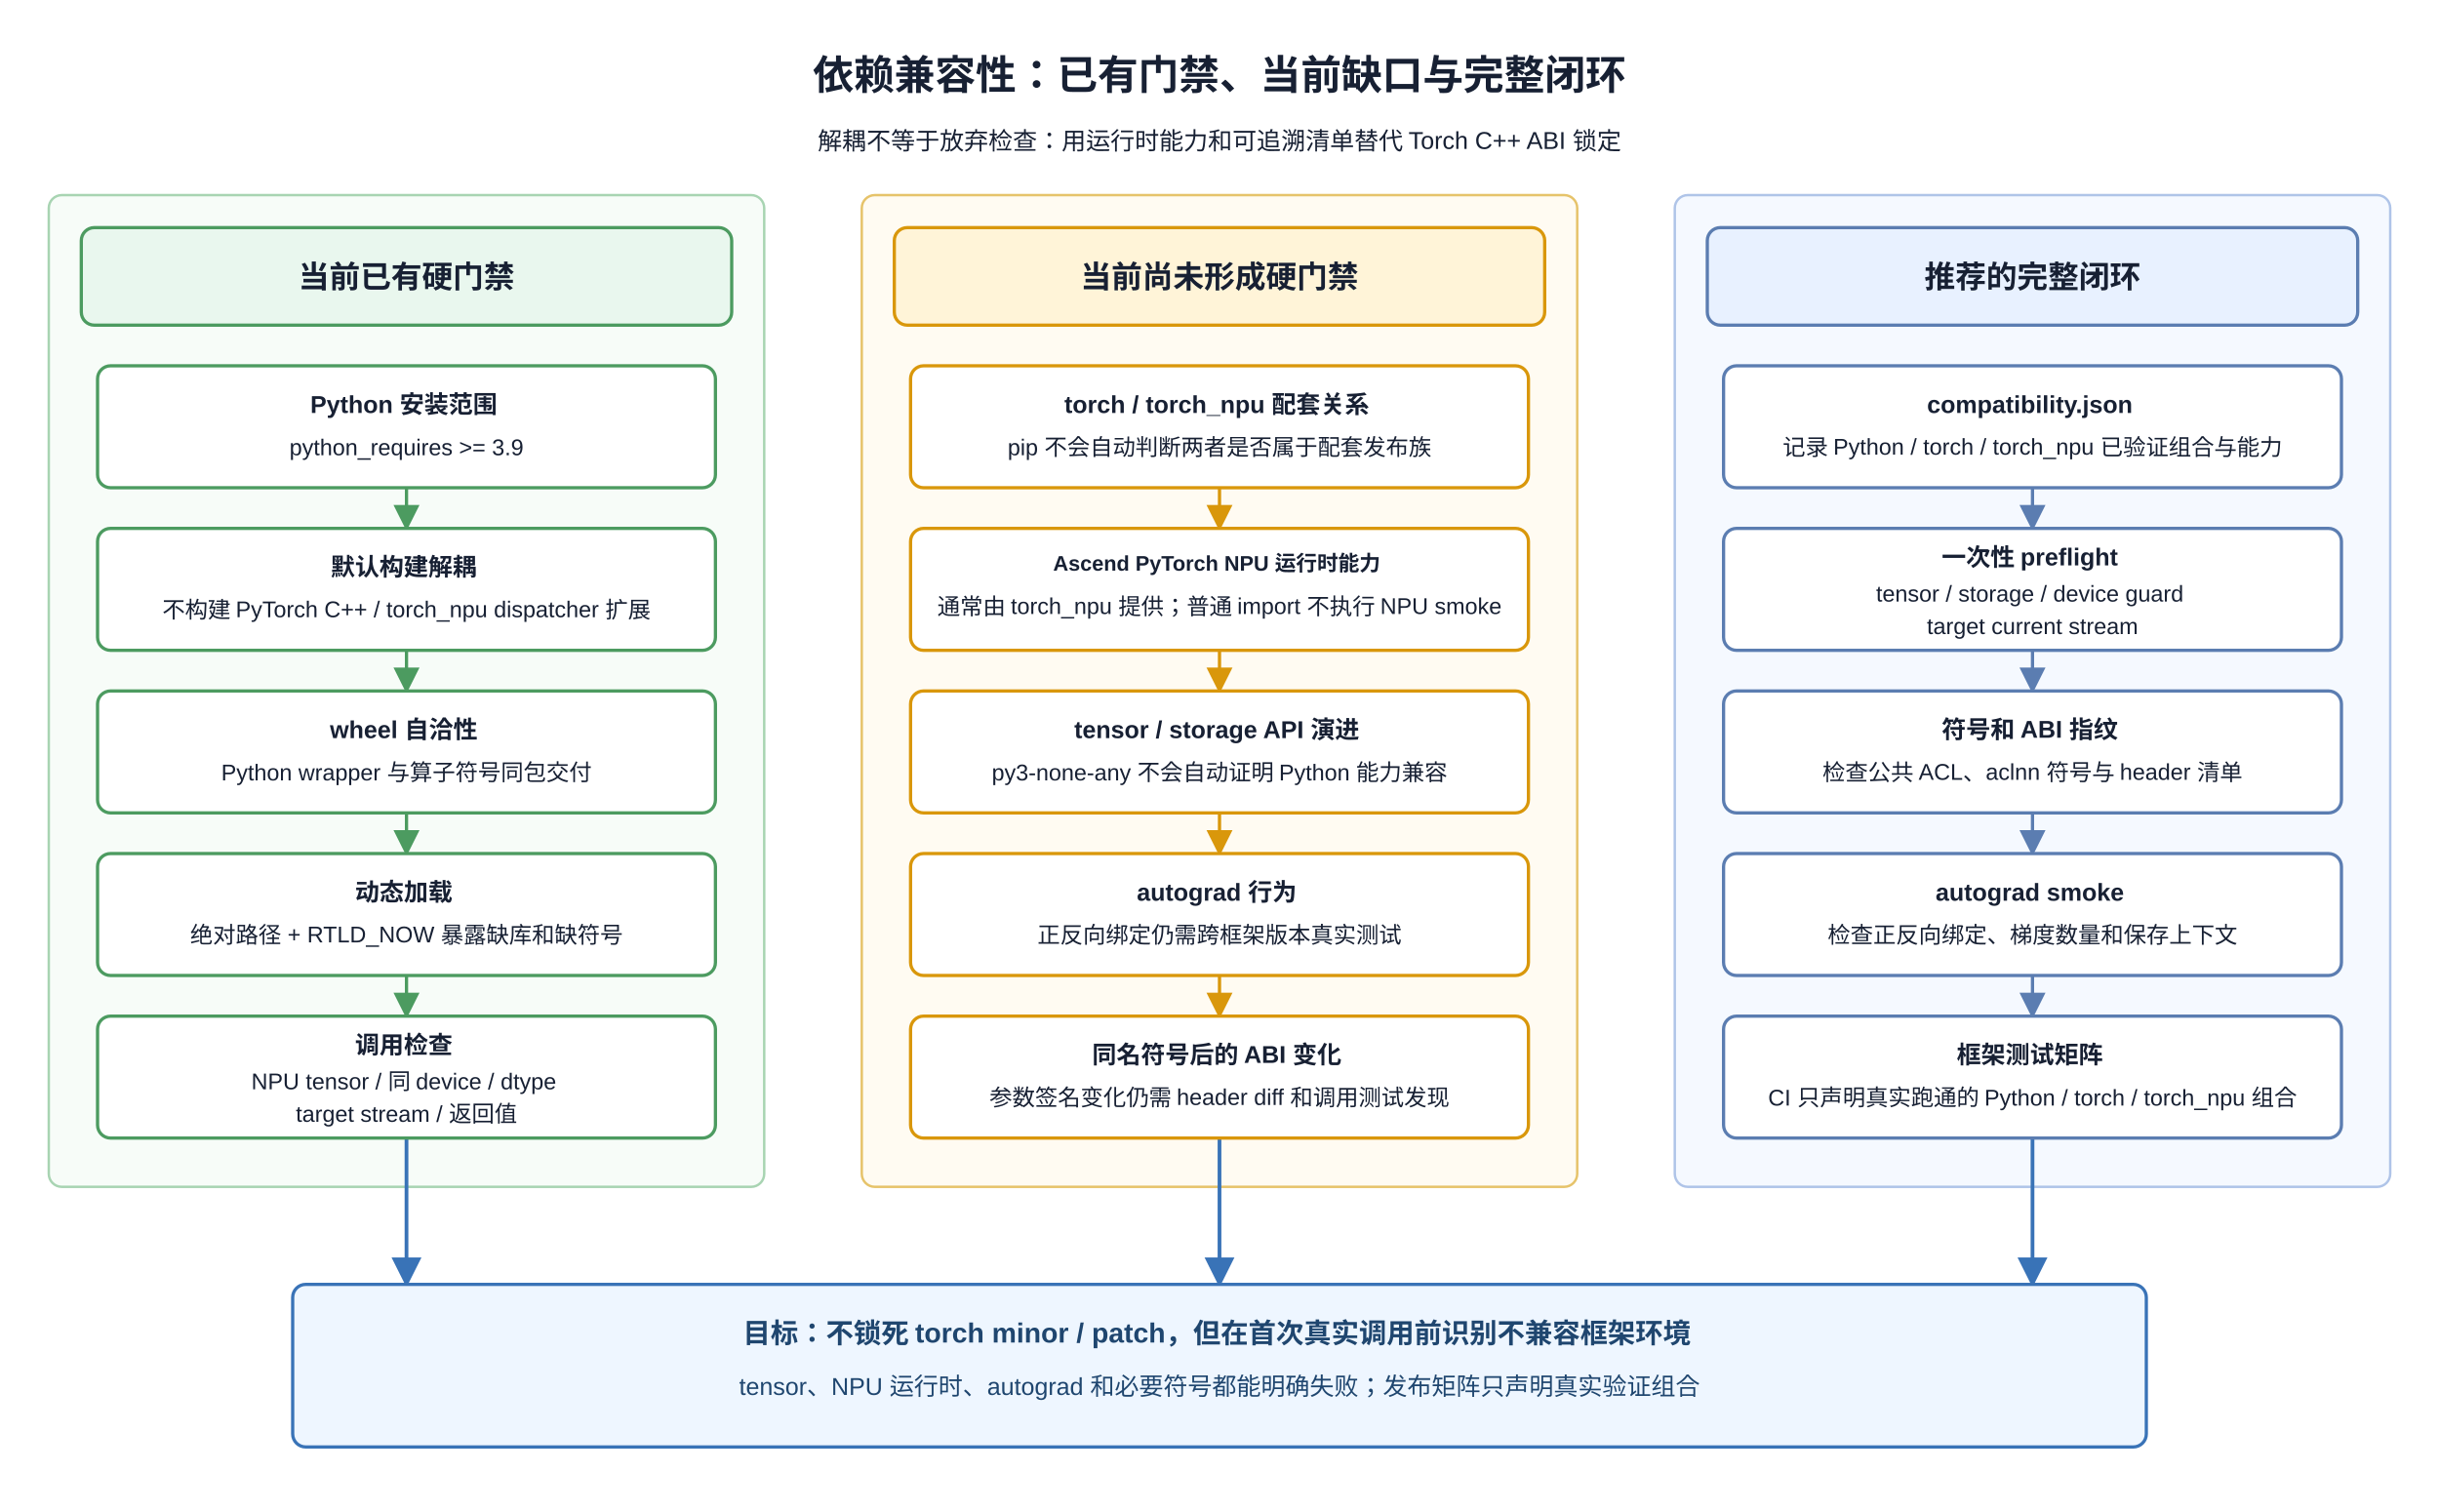
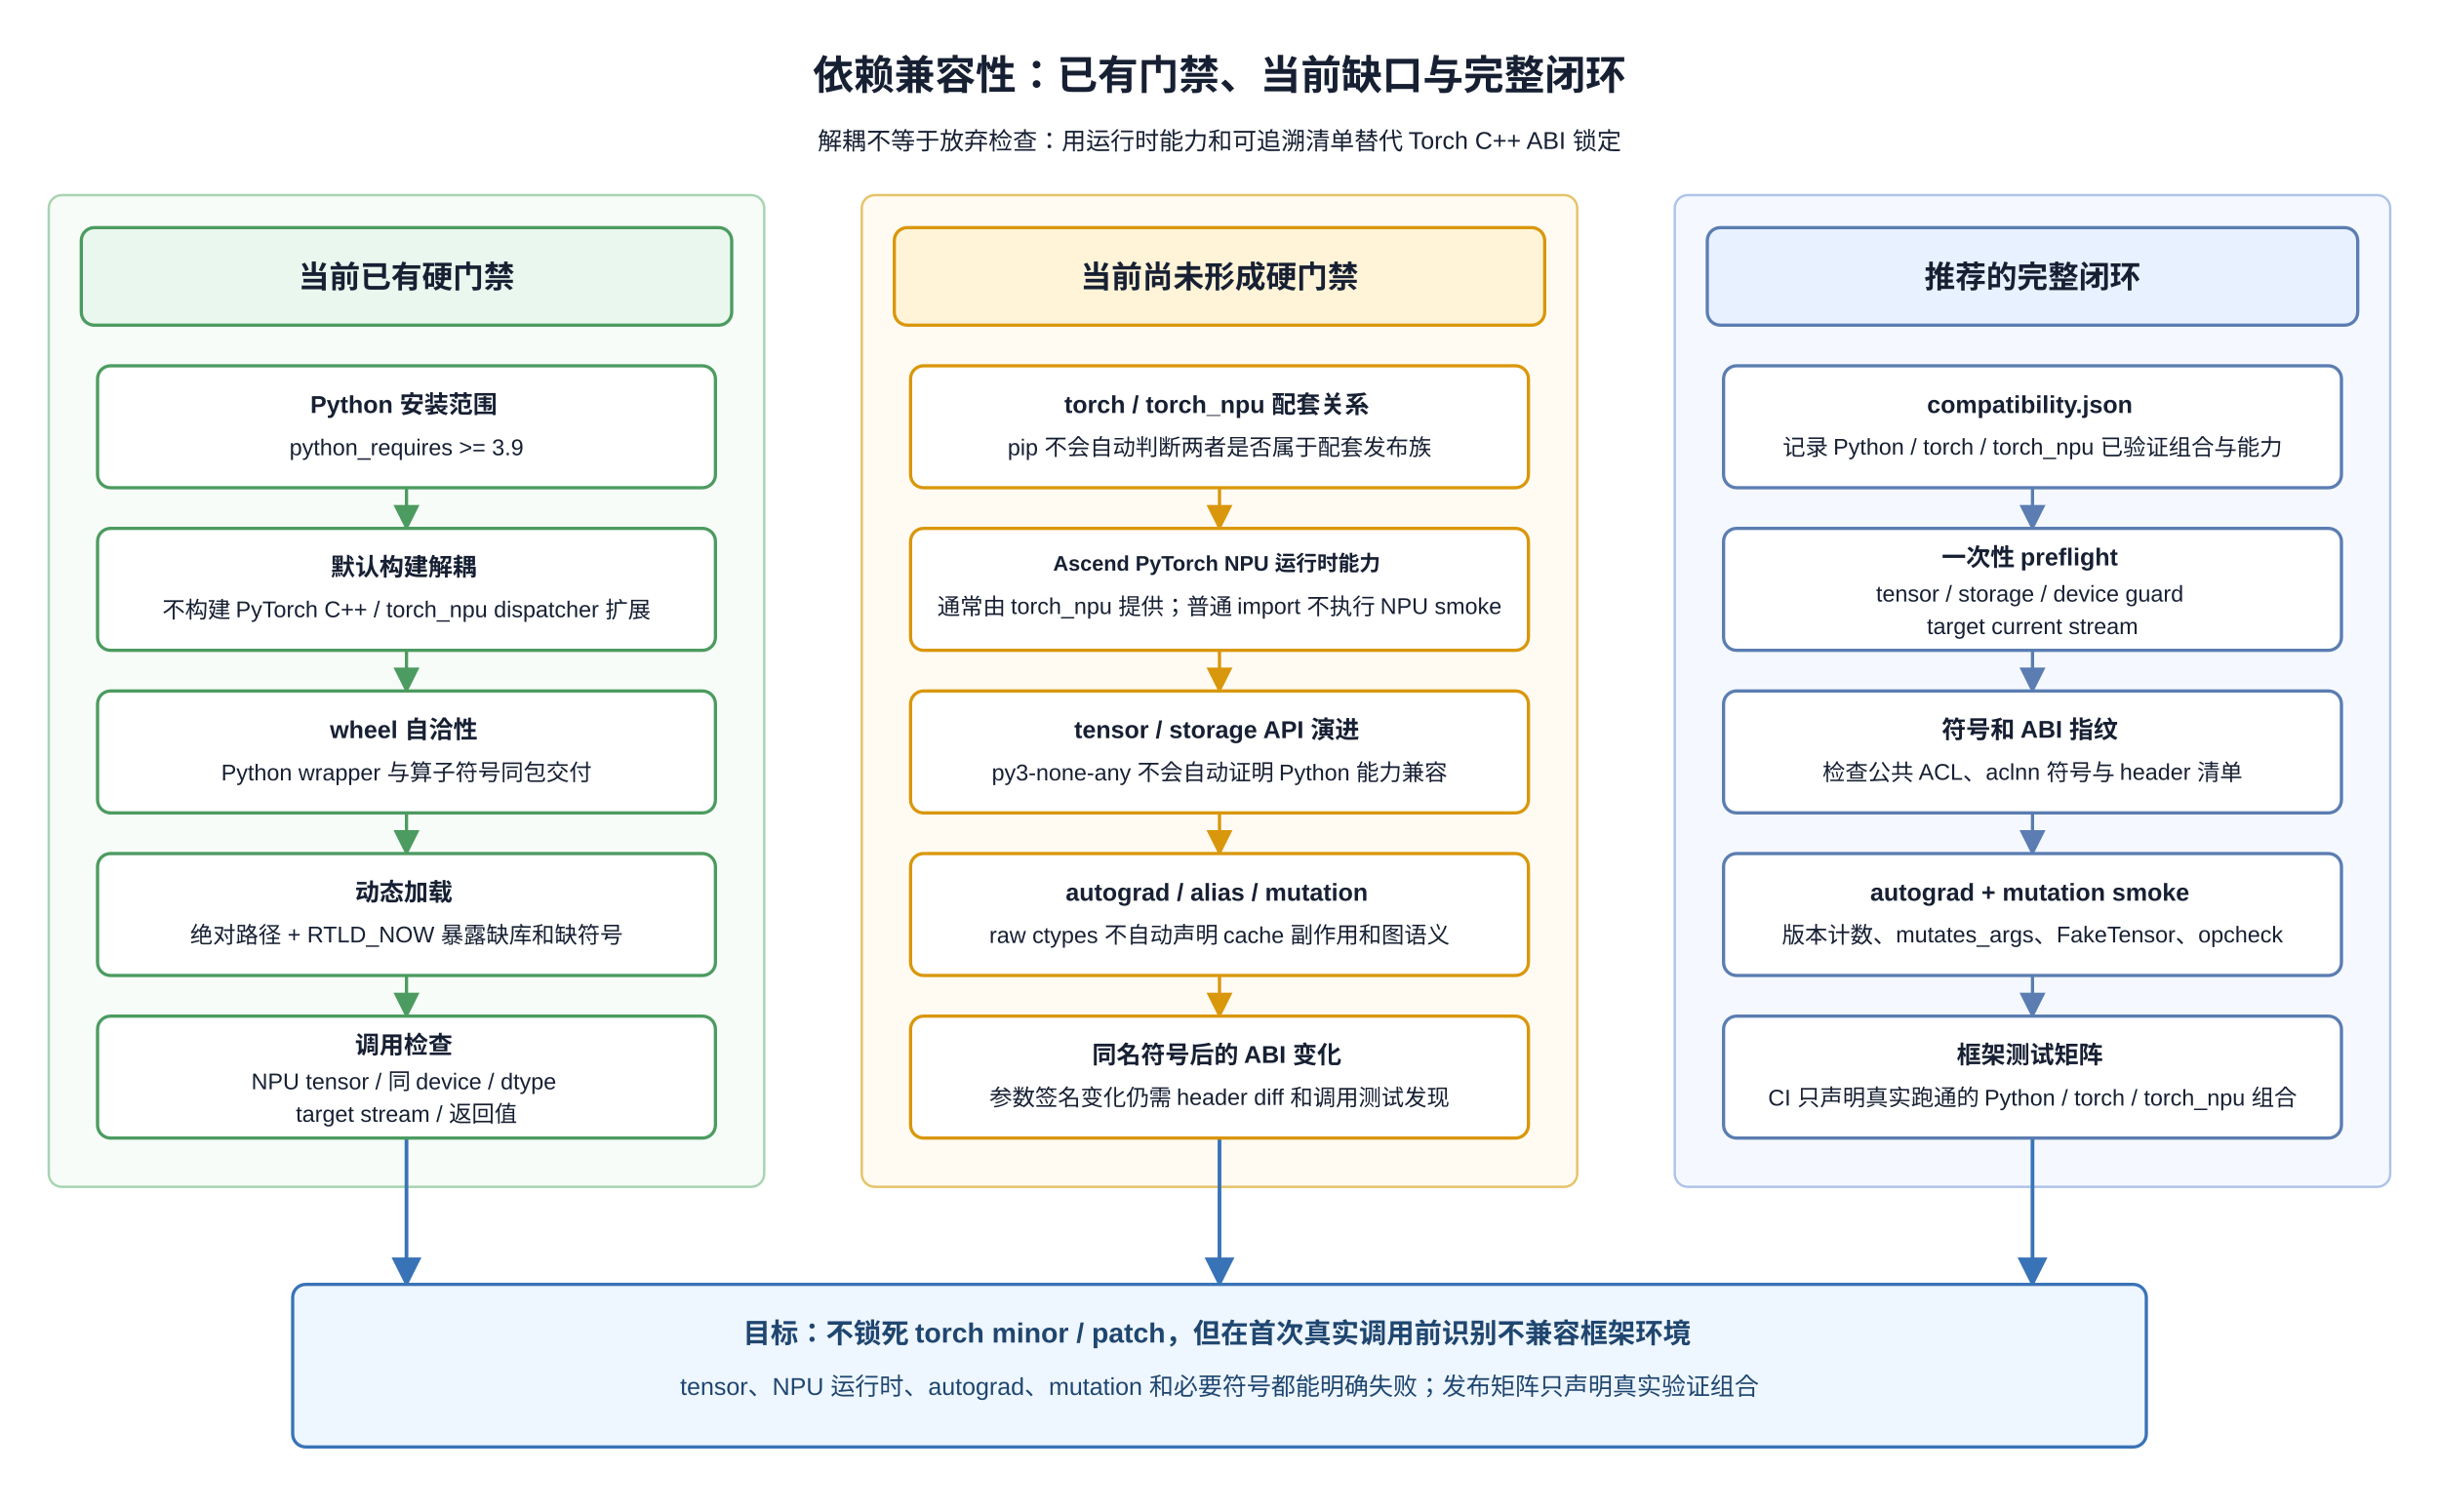
<svg xmlns="http://www.w3.org/2000/svg" width="1500" height="930" viewBox="0 0 1500 930" role="img" aria-labelledby="title desc">
  <defs>
    <marker id="arrow-green" viewBox="0 0 10 10" refX="9" refY="5" markerWidth="8" markerHeight="8" orient="auto-start-reverse">
      <path d="M0 0 L10 5 L0 10 Z" fill="#4C9B60" />
    </marker>
    <marker id="arrow-amber" viewBox="0 0 10 10" refX="9" refY="5" markerWidth="8" markerHeight="8" orient="auto-start-reverse">
      <path d="M0 0 L10 5 L0 10 Z" fill="#D9970B" />
    </marker>
    <marker id="arrow-blue" viewBox="0 0 10 10" refX="9" refY="5" markerWidth="8" markerHeight="8" orient="auto-start-reverse">
      <path d="M0 0 L10 5 L0 10 Z" fill="#5B7DB1" />
    </marker>
    <marker id="arrow-result" viewBox="0 0 10 10" refX="9" refY="5" markerWidth="8" markerHeight="8" orient="auto-start-reverse">
      <path d="M0 0 L10 5 L0 10 Z" fill="#3973B7" />
    </marker>
    <style>
      text { font-family: Arial, "Microsoft YaHei", sans-serif; fill: #172033; letter-spacing: 0; }
      .panel { rx: 8; stroke-width: 1.5; }
      .box { rx: 8; stroke-width: 2; }
      .header { font-size: 19px; font-weight: 700; }
      .node-title { font-size: 15px; font-weight: 700; }
      .node-text { font-size: 14px; }
      .edge { fill: none; stroke-width: 2; }
      .result-edge { fill: none; stroke-width: 2.3; }
    </style>
  </defs>
  <rect width="1500" height="930" fill="#FFFFFF" />
  <text x="750" y="55" text-anchor="middle" font-size="25" font-weight="700">依赖兼容性：已有门禁、当前缺口与完整闭环</text>
  <text x="750" y="92" text-anchor="middle" font-size="15" fill="#52606D">解耦不等于放弃检查：用运行时能力和可追溯清单替代 Torch C++ ABI 锁定</text>
  <rect class="panel" x="30" y="120" width="440" height="610" fill="#F7FCF8" stroke="#A8D4B2" />
  <rect class="panel" x="530" y="120" width="440" height="610" fill="#FFFBF2" stroke="#E6C36A" />
  <rect class="panel" x="1030" y="120" width="440" height="610" fill="#F5F9FF" stroke="#AFC4E8" />
  <path class="edge" d="M250 300 V325" stroke="#4C9B60" marker-end="url(#arrow-green)" />
  <path class="edge" d="M250 400 V425" stroke="#4C9B60" marker-end="url(#arrow-green)" />
  <path class="edge" d="M250 500 V525" stroke="#4C9B60" marker-end="url(#arrow-green)" />
  <path class="edge" d="M250 600 V625" stroke="#4C9B60" marker-end="url(#arrow-green)" />
  <path class="edge" d="M750 300 V325" stroke="#D9970B" marker-end="url(#arrow-amber)" />
  <path class="edge" d="M750 400 V425" stroke="#D9970B" marker-end="url(#arrow-amber)" />
  <path class="edge" d="M750 500 V525" stroke="#D9970B" marker-end="url(#arrow-amber)" />
  <path class="edge" d="M750 600 V625" stroke="#D9970B" marker-end="url(#arrow-amber)" />
  <path class="edge" d="M1250 300 V325" stroke="#5B7DB1" marker-end="url(#arrow-blue)" />
  <path class="edge" d="M1250 400 V425" stroke="#5B7DB1" marker-end="url(#arrow-blue)" />
  <path class="edge" d="M1250 500 V525" stroke="#5B7DB1" marker-end="url(#arrow-blue)" />
  <path class="edge" d="M1250 600 V625" stroke="#5B7DB1" marker-end="url(#arrow-blue)" />
  <path class="result-edge" d="M250 700 V790" stroke="#3973B7" marker-end="url(#arrow-result)" />
  <path class="result-edge" d="M750 700 V790" stroke="#3973B7" marker-end="url(#arrow-result)" />
  <path class="result-edge" d="M1250 700 V790" stroke="#3973B7" marker-end="url(#arrow-result)" />
  <rect class="box" x="50" y="140" width="400" height="60" fill="#E9F7EE" stroke="#4C9B60" />
  <text class="header" x="250" y="177" text-anchor="middle" fill="#244B2F">当前已有硬门禁</text>
  <rect class="box" x="60" y="225" width="380" height="75" fill="#FFFFFF" stroke="#4C9B60" />
  <text x="250" text-anchor="middle">
    <tspan class="node-title" x="250" y="254">Python 安装范围</tspan>
    <tspan class="node-text" x="250" y="280">python_requires &gt;= 3.9</tspan>
  </text>
  <rect class="box" x="60" y="325" width="380" height="75" fill="#FFFFFF" stroke="#4C9B60" />
  <text x="250" text-anchor="middle">
    <tspan class="node-title" x="250" y="354">默认构建解耦</tspan>
    <tspan class="node-text" x="250" y="380">不构建 PyTorch C++ / torch_npu dispatcher 扩展</tspan>
  </text>
  <rect class="box" x="60" y="425" width="380" height="75" fill="#FFFFFF" stroke="#4C9B60" />
  <text x="250" text-anchor="middle">
    <tspan class="node-title" x="250" y="454">wheel 自洽性</tspan>
    <tspan class="node-text" x="250" y="480">Python wrapper 与算子符号同包交付</tspan>
  </text>
  <rect class="box" x="60" y="525" width="380" height="75" fill="#FFFFFF" stroke="#4C9B60" />
  <text x="250" text-anchor="middle">
    <tspan class="node-title" x="250" y="554">动态加载</tspan>
    <tspan class="node-text" x="250" y="580">绝对路径 + RTLD_NOW 暴露缺库和缺符号</tspan>
  </text>
  <rect class="box" x="60" y="625" width="380" height="75" fill="#FFFFFF" stroke="#4C9B60" />
  <text x="250" text-anchor="middle">
    <tspan class="node-title" x="250" y="648">调用检查</tspan>
    <tspan class="node-text" x="250" y="670">NPU tensor / 同 device / dtype</tspan>
    <tspan class="node-text" x="250" y="690">target stream / 返回值</tspan>
  </text>
  <rect class="box" x="550" y="140" width="400" height="60" fill="#FFF4D8" stroke="#D9970B" />
  <text class="header" x="750" y="177" text-anchor="middle" fill="#6A4A00">当前尚未形成硬门禁</text>
  <rect class="box" x="560" y="225" width="380" height="75" fill="#FFFFFF" stroke="#D9970B" />
  <text x="750" text-anchor="middle">
    <tspan class="node-title" x="750" y="254">torch / torch_npu 配套关系</tspan>
    <tspan class="node-text" x="750" y="280">pip 不会自动判断两者是否属于配套发布族</tspan>
  </text>
  <rect class="box" x="560" y="325" width="380" height="75" fill="#FFFFFF" stroke="#D9970B" />
  <text x="750" text-anchor="middle">
    <tspan x="750" y="351" font-size="13" font-weight="700">Ascend PyTorch NPU 运行时能力</tspan>
    <tspan class="node-text" x="750" y="378">通常由 torch_npu 提供；普通 import 不执行 NPU smoke</tspan>
  </text>
  <rect class="box" x="560" y="425" width="380" height="75" fill="#FFFFFF" stroke="#D9970B" />
  <text x="750" text-anchor="middle">
    <tspan class="node-title" x="750" y="454">tensor / storage API 演进</tspan>
    <tspan class="node-text" x="750" y="480">py3-none-any 不会自动证明 Python 能力兼容</tspan>
  </text>
  <rect class="box" x="560" y="525" width="380" height="75" fill="#FFFFFF" stroke="#D9970B" />
  <text x="750" text-anchor="middle">
-     <tspan class="node-title" x="750" y="554">autograd 行为</tspan>
-     <tspan class="node-text" x="750" y="580">正反向绑定仍需跨框架版本真实测试</tspan>
+     <tspan class="node-title" x="750" y="554">autograd / alias / mutation</tspan>
+     <tspan class="node-text" x="750" y="580">raw ctypes 不自动声明 cache 副作用和图语义</tspan>
  </text>
  <rect class="box" x="560" y="625" width="380" height="75" fill="#FFFFFF" stroke="#D9970B" />
  <text x="750" text-anchor="middle">
    <tspan class="node-title" x="750" y="654">同名符号后的 ABI 变化</tspan>
    <tspan class="node-text" x="750" y="680">参数签名变化仍需 header diff 和调用测试发现</tspan>
  </text>
  <rect class="box" x="1050" y="140" width="400" height="60" fill="#E8F1FF" stroke="#5B7DB1" />
  <text class="header" x="1250" y="177" text-anchor="middle" fill="#24466F">推荐的完整闭环</text>
  <rect class="box" x="1060" y="225" width="380" height="75" fill="#FFFFFF" stroke="#5B7DB1" />
  <text x="1250" text-anchor="middle">
    <tspan class="node-title" x="1250" y="254">compatibility.json</tspan>
    <tspan class="node-text" x="1250" y="280">记录 Python / torch / torch_npu 已验证组合与能力</tspan>
  </text>
  <rect class="box" x="1060" y="325" width="380" height="75" fill="#FFFFFF" stroke="#5B7DB1" />
  <text x="1250" text-anchor="middle">
    <tspan class="node-title" x="1250" y="348">一次性 preflight</tspan>
    <tspan class="node-text" x="1250" y="370">tensor / storage / device guard</tspan>
    <tspan class="node-text" x="1250" y="390">target current stream</tspan>
  </text>
  <rect class="box" x="1060" y="425" width="380" height="75" fill="#FFFFFF" stroke="#5B7DB1" />
  <text x="1250" text-anchor="middle">
    <tspan class="node-title" x="1250" y="454">符号和 ABI 指纹</tspan>
    <tspan class="node-text" x="1250" y="480">检查公共 ACL、aclnn 符号与 header 清单</tspan>
  </text>
  <rect class="box" x="1060" y="525" width="380" height="75" fill="#FFFFFF" stroke="#5B7DB1" />
  <text x="1250" text-anchor="middle">
-     <tspan class="node-title" x="1250" y="554">autograd smoke</tspan>
-     <tspan class="node-text" x="1250" y="580">检查正反向绑定、梯度数量和保存上下文</tspan>
+     <tspan class="node-title" x="1250" y="554">autograd + mutation smoke</tspan>
+     <tspan class="node-text" x="1250" y="580">版本计数、mutates_args、FakeTensor、opcheck</tspan>
  </text>
  <rect class="box" x="1060" y="625" width="380" height="75" fill="#FFFFFF" stroke="#5B7DB1" />
  <text x="1250" text-anchor="middle">
    <tspan class="node-title" x="1250" y="654">框架测试矩阵</tspan>
    <tspan class="node-text" x="1250" y="680">CI 只声明真实跑通的 Python / torch / torch_npu 组合</tspan>
  </text>
  <rect class="box" x="180" y="790" width="1140" height="100" fill="#EEF6FF" stroke="#3973B7" stroke-width="2.5" />
  <text x="750" text-anchor="middle">
    <tspan x="750" y="826" font-size="17" font-weight="700" fill="#1F466F">目标：不锁死 torch minor / patch，但在首次真实调用前识别不兼容框架环境</tspan>
-     <tspan x="750" y="858" font-size="15" fill="#1F466F">tensor、NPU 运行时、autograd 和必要符号都能明确失败；发布矩阵只声明真实验证组合</tspan>
+     <tspan x="750" y="858" font-size="15" fill="#1F466F">tensor、NPU 运行时、autograd、mutation 和必要符号都能明确失败；发布矩阵只声明真实验证组合</tspan>
  </text>
</svg>
